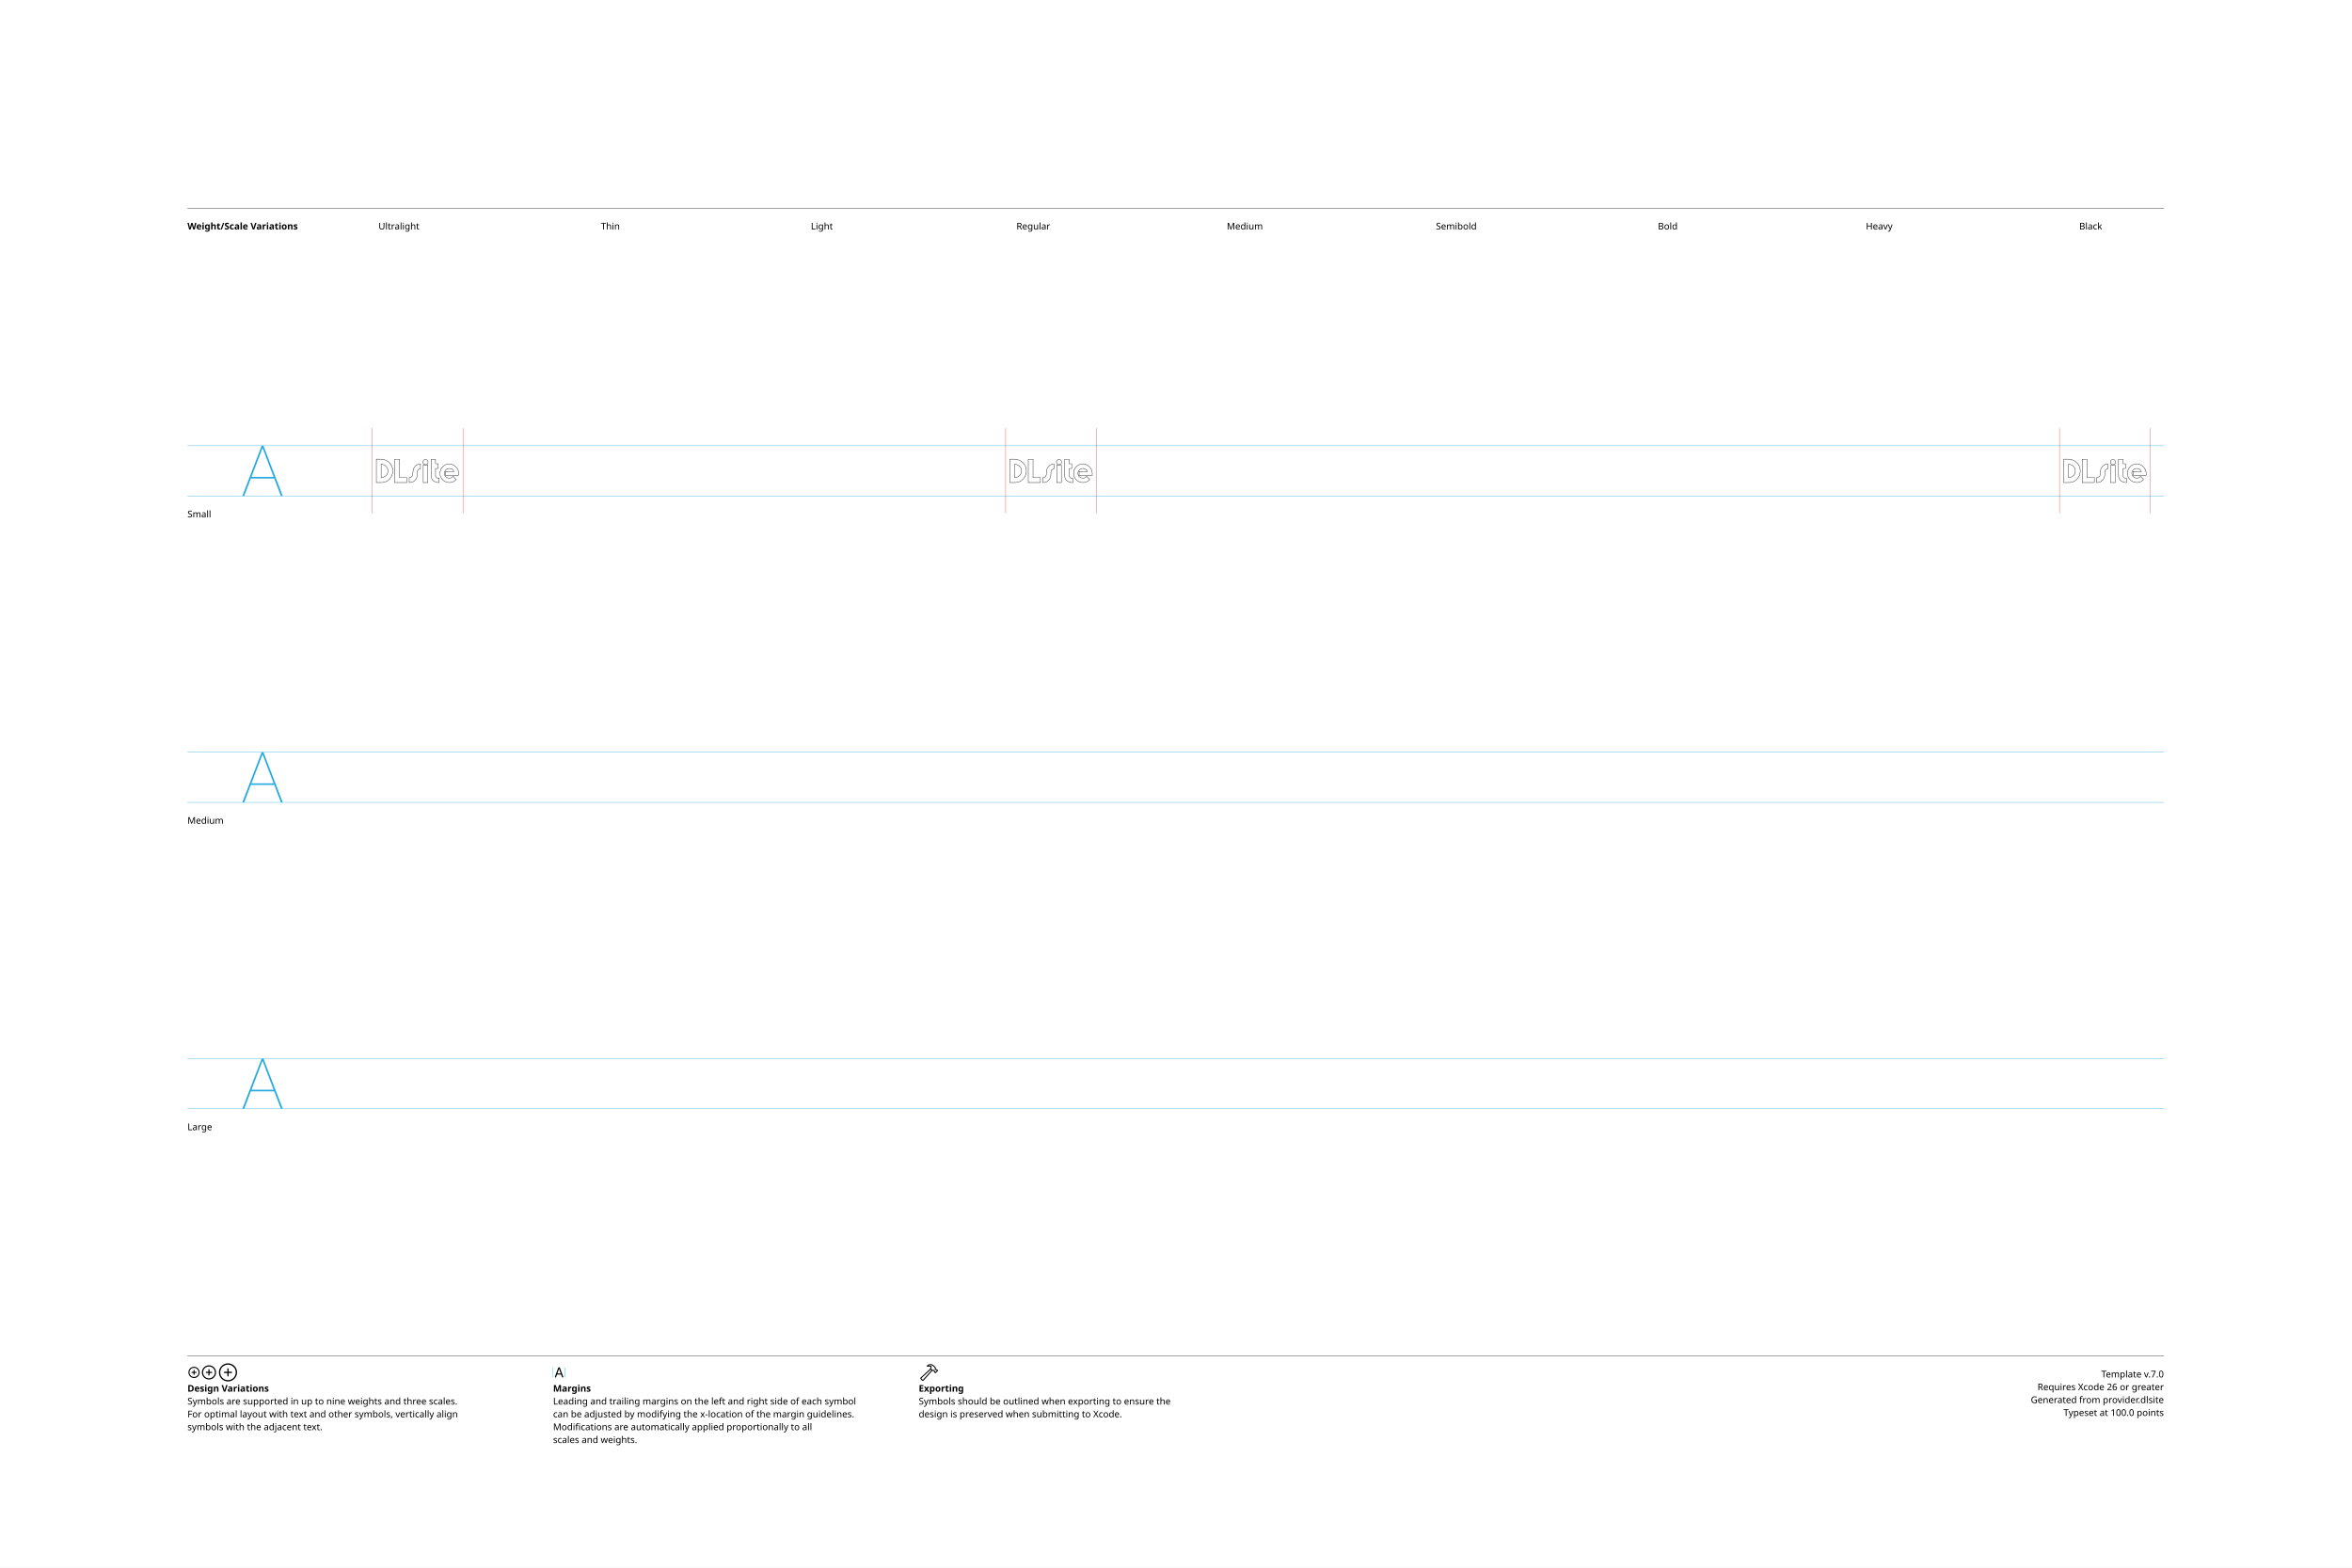
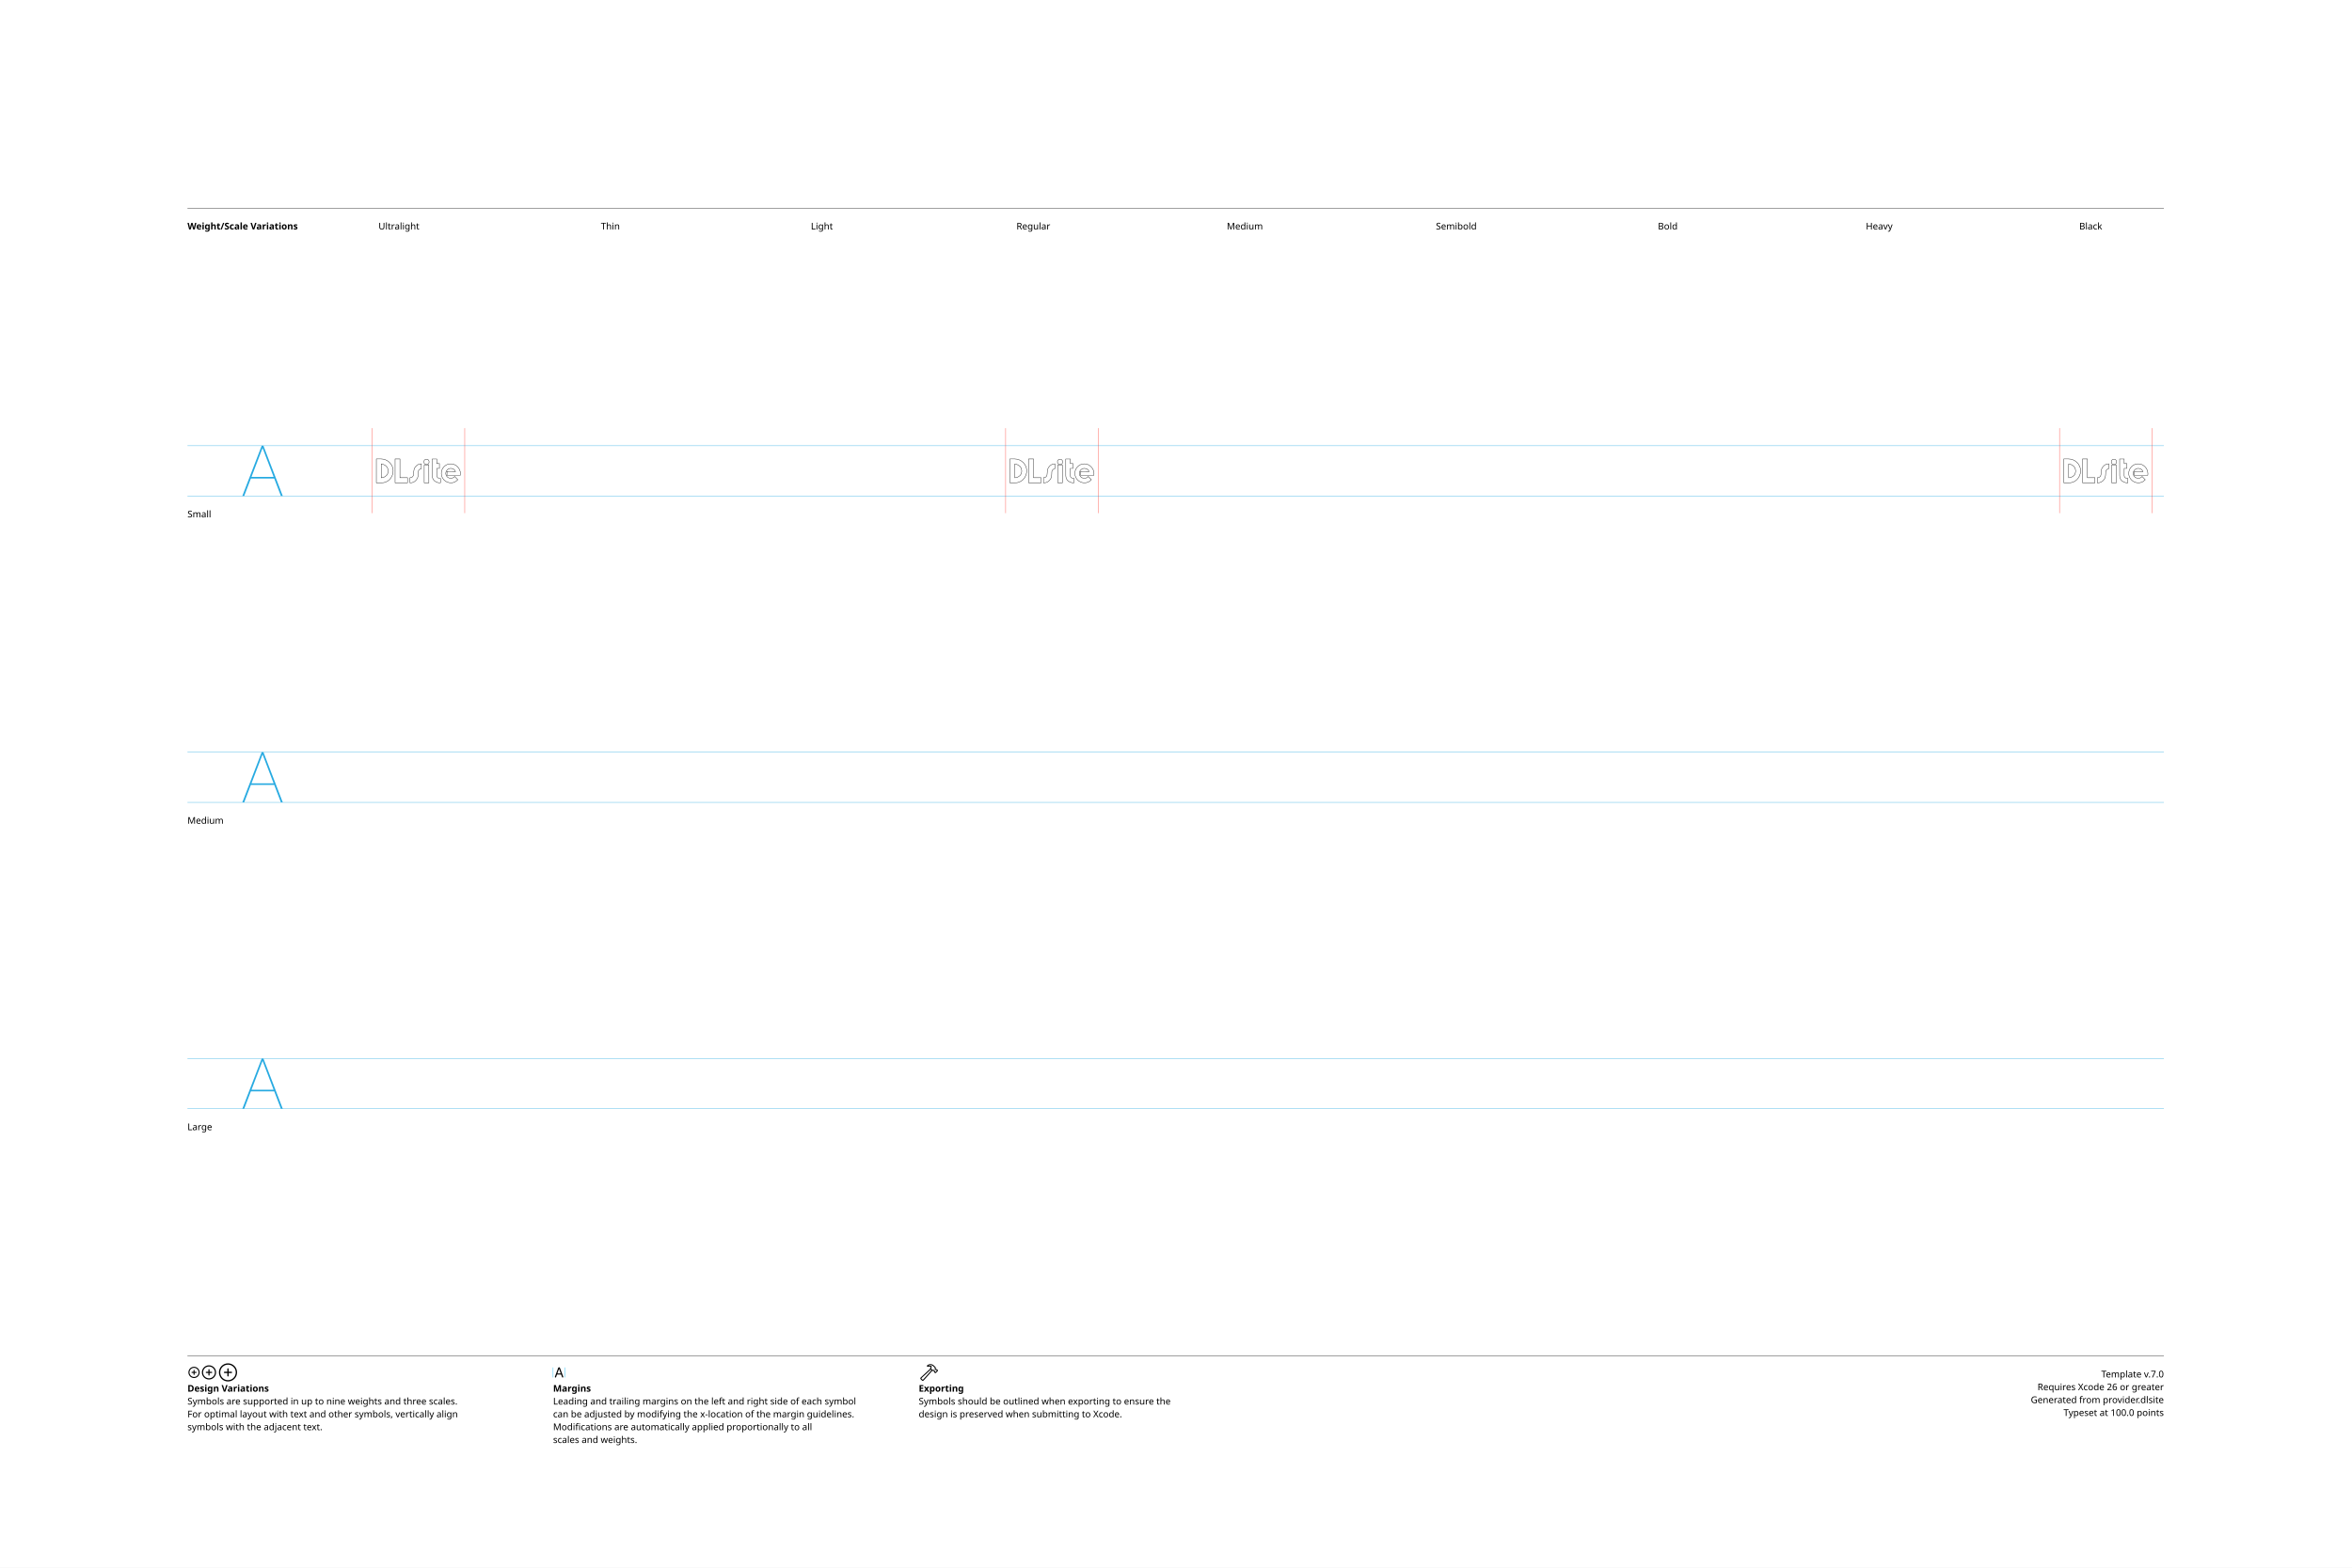
<svg xmlns="http://www.w3.org/2000/svg" version="1.1" viewBox="0 0 3300 2200">
  <style>.defaults {-sfsymbols-variable-value-mode:color;-sfsymbols-draw-reverses-motion-groups:false}

.monochrome-0 {-sfsymbols-motion-group:0}

.multicolor-0:tintColor {-sfsymbols-motion-group:0}

.hierarchical-0:primary {-sfsymbols-motion-group:0}

.SFSymbolsPreviewWireframe {fill:none;opacity:1.0;stroke:black;stroke-width:0.5}
</style>
  <g id="Notes">
    <rect height="2200" id="artboard" style="fill:white;opacity:1" width="3300" x="0" y="0" />
    <line style="fill:none;stroke:black;opacity:1;stroke-width:0.5;" x1="263" x2="3036" y1="292" y2="292" />
    <text style="stroke:none;fill:black;font-family:sans-serif;font-size:13;font-weight:bold;" transform="matrix(1 0 0 1 263 322)">Weight/Scale Variations</text>
    <text style="stroke:none;fill:black;font-family:sans-serif;font-size:13;text-anchor:middle;" transform="matrix(1 0 0 1 559.711 322)">Ultralight</text>
    <text style="stroke:none;fill:black;font-family:sans-serif;font-size:13;text-anchor:middle;" transform="matrix(1 0 0 1 856.422 322)">Thin</text>
    <text style="stroke:none;fill:black;font-family:sans-serif;font-size:13;text-anchor:middle;" transform="matrix(1 0 0 1 1153.13 322)">Light</text>
    <text style="stroke:none;fill:black;font-family:sans-serif;font-size:13;text-anchor:middle;" transform="matrix(1 0 0 1 1449.84 322)">Regular</text>
    <text style="stroke:none;fill:black;font-family:sans-serif;font-size:13;text-anchor:middle;" transform="matrix(1 0 0 1 1746.56 322)">Medium</text>
    <text style="stroke:none;fill:black;font-family:sans-serif;font-size:13;text-anchor:middle;" transform="matrix(1 0 0 1 2043.27 322)">Semibold</text>
    <text style="stroke:none;fill:black;font-family:sans-serif;font-size:13;text-anchor:middle;" transform="matrix(1 0 0 1 2339.98 322)">Bold</text>
    <text style="stroke:none;fill:black;font-family:sans-serif;font-size:13;text-anchor:middle;" transform="matrix(1 0 0 1 2636.69 322)">Heavy</text>
    <text style="stroke:none;fill:black;font-family:sans-serif;font-size:13;text-anchor:middle;" transform="matrix(1 0 0 1 2933.4 322)">Black</text>
    <line style="fill:none;stroke:black;opacity:1;stroke-width:0.5;" x1="263" x2="3036" y1="1903" y2="1903" />
    <g transform="matrix(0.2 0 0 0.2 263 1933)">
      <path d="m46.24 4.15c21.777 0 39.453-17.627 39.453-39.404s-17.676-39.404-39.453-39.404c-21.729 0-39.404 17.627-39.404 39.404s17.676 39.404 39.404 39.404Zm0-7.422c-17.676 0-31.934-14.307-31.934-31.982s14.258-31.982 31.934-31.982 31.982 14.307 31.982 31.982-14.307 31.982-31.982 31.982Zm3.613-17.773v-28.467c0-2.246-1.465-3.76-3.711-3.76-2.148 0-3.613 1.514-3.613 3.76v28.467c0 2.197 1.465 3.711 3.613 3.711 2.246 0 3.711-1.514 3.711-3.711Zm-17.822-10.596h28.418c2.197 0 3.711-1.465 3.711-3.613 0-2.197-1.514-3.711-3.711-3.711h-28.418c-2.246 0-3.76 1.514-3.76 3.711 0 2.148 1.514 3.613 3.76 3.613Z" />
    </g>
    <g transform="matrix(0.2 0 0 0.2 281.506 1933)">
      <path d="m58.545 14.551c27.49 0 49.805-22.314 49.805-49.805s-22.314-49.805-49.805-49.805-49.805 22.314-49.805 49.805 22.314 49.805 49.805 49.805Zm0-8.301c-22.949 0-41.504-18.555-41.504-41.504s18.555-41.504 41.504-41.504 41.504 18.555 41.504 41.504-18.555 41.504-41.504 41.504Zm4.053-23.096v-36.914c0-2.49-1.709-4.199-4.15-4.199-2.393 0-4.053 1.709-4.053 4.199v36.914c0 2.441 1.66 4.15 4.053 4.15 2.441 0 4.15-1.66 4.15-4.15Zm-22.559-14.404h36.963c2.441 0 4.15-1.611 4.15-4.004 0-2.441-1.709-4.15-4.15-4.15h-36.963c-2.49 0-4.15 1.709-4.15 4.15 0 2.393 1.66 4.004 4.15 4.004Z" />
    </g>
    <g transform="matrix(0.2 0 0 0.2 304.924 1933)">
      <path d="m74.853 28.32c35.107 0 63.623-28.467 63.623-63.574s-28.516-63.623-63.623-63.623-63.574 28.516-63.574 63.623 28.467 63.574 63.574 63.574Zm0-9.082c-30.127 0-54.492-24.365-54.492-54.492s24.365-54.492 54.492-54.492 54.492 24.365 54.492 54.492-24.365 54.492-54.492 54.492Zm4.443-30.322v-48.486c0-2.734-1.855-4.639-4.541-4.639-2.588 0-4.443 1.904-4.443 4.639v48.486c0 2.686 1.855 4.59 4.443 4.59 2.686 0 4.541-1.855 4.541-4.59Zm-28.711-19.775h48.486c2.686 0 4.59-1.807 4.59-4.395 0-2.734-1.855-4.59-4.59-4.59h-48.486c-2.734 0-4.59 1.855-4.59 4.59 0 2.588 1.855 4.395 4.59 4.395Z" />
    </g>
    <text style="stroke:none;fill:black;font-family:sans-serif;font-size:13;font-weight:bold;" transform="matrix(1 0 0 1 263 1953)">Design Variations</text>
    <text style="stroke:none;fill:black;font-family:sans-serif;font-size:13;" transform="matrix(1 0 0 1 263 1971)">Symbols are supported in up to nine weights and three scales.</text>
    <text style="stroke:none;fill:black;font-family:sans-serif;font-size:13;" transform="matrix(1 0 0 1 263 1989)">For optimal layout with text and other symbols, vertically align</text>
    <text style="stroke:none;fill:black;font-family:sans-serif;font-size:13;" transform="matrix(1 0 0 1 263 2007)">symbols with the adjacent text.</text>
    <line style="fill:none;stroke:#00AEEF;stroke-width:0.5;opacity:1.0;" x1="776" x2="776" y1="1919" y2="1933" />
    <g transform="matrix(0.2 0 0 0.2 776 1933)">
      <path d="m16.553 0.781c2.588 0 3.857-0.977 4.785-3.711l20.557-57.52h0.244l20.605 57.52c0.928 2.734 2.197 3.711 4.736 3.711 2.588 0 4.248-1.562 4.248-4.004 0-0.83-0.146-1.611-0.537-2.637l-22.9-60.986c-1.123-2.979-3.125-4.492-6.25-4.492-3.027 0-5.078 1.465-6.152 4.443l-22.9 61.084c-0.391 1.025-0.537 1.807-0.537 2.637 0 2.441 1.562 3.955 4.102 3.955Zm10.205-20.947h30.664c2.002 0 3.662-1.66 3.662-3.662 0-2.051-1.66-3.662-3.662-3.662h-30.664c-2.002 0-3.662 1.611-3.662 3.662 0 2.002 1.66 3.662 3.662 3.662Z" />
    </g>
    <line style="fill:none;stroke:#00AEEF;stroke-width:0.5;opacity:1.0;" x1="792.836" x2="792.836" y1="1919" y2="1933" />
    <text style="stroke:none;fill:black;font-family:sans-serif;font-size:13;font-weight:bold;" transform="matrix(1 0 0 1 776 1953)">Margins</text>
    <text style="stroke:none;fill:black;font-family:sans-serif;font-size:13;" transform="matrix(1 0 0 1 776 1971)">Leading and trailing margins on the left and right side of each symbol</text>
    <text style="stroke:none;fill:black;font-family:sans-serif;font-size:13;" transform="matrix(1 0 0 1 776 1989)">can be adjusted by modifying the x-location of the margin guidelines.</text>
    <text style="stroke:none;fill:black;font-family:sans-serif;font-size:13;" transform="matrix(1 0 0 1 776 2007)">Modifications are automatically applied proportionally to all</text>
    <text style="stroke:none;fill:black;font-family:sans-serif;font-size:13;" transform="matrix(1 0 0 1 776 2025)">scales and weights.</text>
    <g transform="matrix(0.2 0 0 0.2 1289 1933)">
      <path d="m14.209 13.135 7.861 7.861c4.297 4.395 9.326 4.102 13.867-1.025l60.693-68.213-4.883-4.883-60.254 67.676c-1.807 1.953-3.467 2.441-5.811 0.098l-5.176-5.127c-2.295-2.295-1.807-3.955 0.195-5.811l67.481-62.158-4.883-4.834-68.066 62.598c-4.98 4.59-5.322 9.473-1.025 13.818Zm44.873-97.461c-2.051 2.002-2.246 4.883-1.074 6.787 1.123 1.807 3.467 3.027 6.592 2.246 5.859-1.66 12.598-2.393 18.896 0.928l-2.686 7.129c-1.611 4.004-0.732 6.885 1.709 9.424l10.254 10.303c2.344 2.393 4.541 2.441 7.08 1.953l4.443-0.732 2.588 2.539-0.195 2.246c-0.098 2.295 0.537 4.297 2.783 6.494l3.369 3.32c2.295 2.295 5.518 2.49 7.812 0.195l12.988-13.037c2.295-2.344 2.148-5.371-0.195-7.666l-3.418-3.418c-2.197-2.197-4.053-3.027-6.348-2.881l-2.344 0.244-2.441-2.441 1.025-4.688c0.635-2.734-0.244-4.98-2.881-7.617l-11.279-11.182c-12.94-12.842-35.596-11.035-46.68-0.146Zm7.08 2.051c8.789-6.396 25.977-5.664 33.691 1.953l12.305 12.207c1.025 1.025 1.221 1.807 0.928 3.32l-1.465 6.641 6.738 6.689 4.395-0.244c1.123-0.049 1.514 0.049 2.344 0.879l2.539 2.49-10.84 10.84-2.49-2.49c-0.83-0.879-0.977-1.221-0.928-2.393l0.293-4.346-6.689-6.738-6.836 1.172c-1.416 0.293-2.051 0.195-3.174-0.879l-8.936-8.887c-1.074-1.025-1.172-1.709-0.488-3.369l4.59-11.475c-6.104-6.348-17.041-7.52-25.586-4.59-0.684 0.244-0.928-0.391-0.391-0.781Z" />
    </g>
    <text style="stroke:none;fill:black;font-family:sans-serif;font-size:13;font-weight:bold;" transform="matrix(1 0 0 1 1289 1953)">Exporting</text>
    <text style="stroke:none;fill:black;font-family:sans-serif;font-size:13;" transform="matrix(1 0 0 1 1289 1971)">Symbols should be outlined when exporting to ensure the</text>
    <text style="stroke:none;fill:black;font-family:sans-serif;font-size:13;" transform="matrix(1 0 0 1 1289 1989)">design is preserved when submitting to Xcode.</text>
    <text id="template-version" style="stroke:none;fill:black;font-family:sans-serif;font-size:13;text-anchor:end;" transform="matrix(1 0 0 1 3036 1933)">Template v.7.0</text>
    <text style="stroke:none;fill:black;font-family:sans-serif;font-size:13;text-anchor:end;" transform="matrix(1 0 0 1 3036 1951)">Requires Xcode 26 or greater</text>
    <text id="descriptive-name" style="stroke:none;fill:black;font-family:sans-serif;font-size:13;text-anchor:end;" transform="matrix(1 0 0 1 3036 1969)">Generated from provider.dlsite</text>
    <text style="stroke:none;fill:black;font-family:sans-serif;font-size:13;text-anchor:end;" transform="matrix(1 0 0 1 3036 1987)">Typeset at 100.0 points</text>
    <text style="stroke:none;fill:black;font-family:sans-serif;font-size:13;" transform="matrix(1 0 0 1 263 726)">Small</text>
    <text style="stroke:none;fill:black;font-family:sans-serif;font-size:13;" transform="matrix(1 0 0 1 263 1156)">Medium</text>
    <text style="stroke:none;fill:black;font-family:sans-serif;font-size:13;" transform="matrix(1 0 0 1 263 1586)">Large</text>
  </g>
  <g id="Guides">
    <g id="H-reference" style="fill:#27AAE1;stroke:none;" transform="matrix(1 0 0 1 339 696)">
      <path d="M0.994 0L3.638 0L29.328-67.132L30.03-67.132L30.03-70.459L28.123-70.459ZM11.688-24.48L46.981-24.48L46.231-26.729L12.438-26.729ZM55.12 0L57.764 0L30.638-70.459L29.433-70.459L29.433-67.132Z" />
    </g>
    <line id="Baseline-S" style="fill:none;stroke:#27AAE1;opacity:1;stroke-width:0.5;" x1="263" x2="3036" y1="696" y2="696" />
    <line id="Capline-S" style="fill:none;stroke:#27AAE1;opacity:1;stroke-width:0.5;" x1="263" x2="3036" y1="625.541" y2="625.541" />
    <g id="H-reference" style="fill:#27AAE1;stroke:none;" transform="matrix(1 0 0 1 339 1126)">
      <path d="M0.994 0L3.638 0L29.328-67.132L30.03-67.132L30.03-70.459L28.123-70.459ZM11.688-24.48L46.981-24.48L46.231-26.729L12.438-26.729ZM55.12 0L57.764 0L30.638-70.459L29.433-70.459L29.433-67.132Z" />
    </g>
    <line id="Baseline-M" style="fill:none;stroke:#27AAE1;opacity:1;stroke-width:0.5;" x1="263" x2="3036" y1="1126" y2="1126" />
    <line id="Capline-M" style="fill:none;stroke:#27AAE1;opacity:1;stroke-width:0.5;" x1="263" x2="3036" y1="1055.54" y2="1055.54" />
    <g id="H-reference" style="fill:#27AAE1;stroke:none;" transform="matrix(1 0 0 1 339 1556)">
      <path d="M0.994 0L3.638 0L29.328-67.132L30.03-67.132L30.03-70.459L28.123-70.459ZM11.688-24.48L46.981-24.48L46.231-26.729L12.438-26.729ZM55.12 0L57.764 0L30.638-70.459L29.433-70.459L29.433-67.132Z" />
    </g>
    <line id="Baseline-L" style="fill:none;stroke:#27AAE1;opacity:1;stroke-width:0.5;" x1="263" x2="3036" y1="1556" y2="1556" />
    <line id="Capline-L" style="fill:none;stroke:#27AAE1;opacity:1;stroke-width:0.5;" x1="263" x2="3036" y1="1485.54" y2="1485.54" />
    <line id="left-margin-Ultralight-S" style="fill:none;stroke:#FF3B30;stroke-width:0.5;opacity:1.0;" x1="522.047" x2="522.047" y1="600.785" y2="720.121" />
-     <line id="right-margin-Ultralight-S" style="fill:none;stroke:#FF3B30;stroke-width:0.5;opacity:1.0;" x1="649.657" x2="649.657" y1="600.785" y2="720.121" />
+     <line id="right-margin-Ultralight-S" style="fill:none;stroke:#FF3B30;stroke-width:0.5;opacity:1.0;" x1="652.047" x2="652.047" y1="600.785" y2="720.121" />
    <line id="left-margin-Regular-S" style="fill:none;stroke:#FF3B30;stroke-width:0.5;opacity:1.0;" x1="1410.980" x2="1410.980" y1="600.785" y2="720.121" />
-     <line id="right-margin-Regular-S" style="fill:none;stroke:#FF3B30;stroke-width:0.5;opacity:1.0;" x1="1538.590" x2="1538.590" y1="600.785" y2="720.121" />
+     <line id="right-margin-Regular-S" style="fill:none;stroke:#FF3B30;stroke-width:0.5;opacity:1.0;" x1="1540.980" x2="1540.980" y1="600.785" y2="720.121" />
    <line id="left-margin-Black-S" style="fill:none;stroke:#FF3B30;stroke-width:0.5;opacity:1.0;" x1="2889.630" x2="2889.630" y1="600.785" y2="720.121" />
-     <line id="right-margin-Black-S" style="fill:none;stroke:#FF3B30;stroke-width:0.5;opacity:1.0;" x1="3017.240" x2="3017.240" y1="600.785" y2="720.121" />
+     <line id="right-margin-Black-S" style="fill:none;stroke:#FF3B30;stroke-width:0.5;opacity:1.0;" x1="3019.630" x2="3019.630" y1="600.785" y2="720.121" />
  </g>
  <g id="Symbols">
    <g id="Ultralight-S" transform="matrix(1 0 0 1 522.047 696)">
-       <path class="monochrome-0 multicolor-0:tintColor hierarchical-0:primary SFSymbolsPreviewWireframe" d="M75.059 -43.859C77.446 -43.902 78.535 -45.819 78.535 -47.587C78.494 -49.346 77.369 -51.271 75.023 -51.271C74.994 -51.272 74.966 -51.272 74.937 -51.272C73.914 -51.272 73.011 -50.92 72.352 -50.251C71.684 -49.581 71.306 -48.643 71.306 -47.661C71.306 -47.628 71.306 -47.594 71.307 -47.559C71.307 -46.532 71.706 -45.541 72.402 -44.853C73.073 -44.201 73.97 -43.861 74.981 -43.861C75.007 -43.861 75.033 -43.861 75.059 -43.861L75.059 -43.859ZM12.229 -51.647L6 -51.647L6 -18.812L13.499 -18.812C17.477 -18.812 21.284 -20.411 24.167 -23.292C27.289 -26.422 29.1 -30.811 29.1 -35.338C29.064 -44.315 21.484 -51.647 12.229 -51.647ZM19.8 -28.72C17.4 -26.284 14.038 -25.747 12.929 -25.747C12.835 -25.747 12.76 -25.747 12.701 -25.749L12.701 -44.728C14.417 -44.496 22.056 -43.019 22.214 -35.399C22.215 -35.319 22.216 -35.242 22.216 -35.163C22.216 -32.532 21.405 -30.347 19.798 -28.72L19.8 -28.72ZM38.414 -51.613L31.772 -51.613L31.772 -18.812L48.823 -18.812L48.823 -25.824L38.414 -25.824L38.414 -51.613ZM59.166 -39.991C57.795 -37.975 57.608 -36.29 57.353 -33.96L57.339 -33.823C57.284 -33.243 57.26 -32.678 57.245 -32.127C57.186 -30.258 57.132 -28.661 55.897 -27.295C54.867 -26.121 53.975 -26.142 52.498 -25.826L52.106 -25.739L52.106 -18.814L52.591 -18.814C56.263 -18.814 58.78 -20.061 61.069 -22.963C63.174 -25.629 63.346 -27.555 63.499 -31.282C63.513 -31.676 63.515 -32.049 63.515 -32.398C63.529 -33.943 63.537 -35.036 64.455 -36.207C65.339 -37.334 66.175 -37.875 67.487 -38.16L67.872 -38.241L67.872 -44.846L67.344 -44.853C63.684 -44.578 61.246 -43.101 59.166 -39.991L59.166 -39.991ZM94.12 -24.994C94.12 -24.994 92.93 -24.97 92.7 -24.97C91.7 -24.97 90.926 -25.304 90.134 -26.094C89.341 -26.929 89.023 -27.616 89.023 -28.555C89.023 -28.555 89.056 -36.523 89.063 -38.601L92.686 -38.601L92.696 -45.184L89.029 -45.184L89.015 -51.538L82.77 -51.538L82.808 -28.406C82.808 -25.403 84.463 -22.434 86.066 -21.31C87.792 -20.159 90.099 -18.817 92.858 -18.817C93.117 -18.817 94.141 -18.916 94.141 -18.916L94.123 -25L94.12 -24.994ZM71.801 -43.268L71.801 -18.812L78.193 -18.812L78.155 -43.268L71.801 -43.268L71.801 -43.268ZM113.314 -27.128C112.166 -25.812 110.33 -25.047 108.361 -25.047C105.324 -25.047 101.944 -26.941 101.444 -31.199C101.444 -31.199 101.465 -31.823 101.465 -31.913C101.465 -35.512 104.594 -38.605 108.297 -38.642C111.421 -38.642 113.847 -37.004 114.877 -34.261L103.075 -34.334L103.068 -29.131L121.405 -29.131L121.461 -29.558C121.531 -30.152 121.61 -30.779 121.61 -31.378C121.61 -34.904 120.096 -38.443 117.447 -41.035C114.93 -43.52 111.681 -44.883 108.33 -44.883C108.262 -44.883 108.194 -44.883 108.126 -44.882C101.045 -44.808 95.274 -38.912 95.274 -31.728C95.311 -24.611 101.199 -18.814 108.401 -18.814C112.24 -18.814 114.931 -19.955 117.628 -22.733L117.964 -23.073L113.676 -27.537L113.317 -27.128L113.314 -27.128Z" />
+       <path class="monochrome-0 multicolor-0:tintColor hierarchical-0:primary SFSymbolsPreviewWireframe" d="M76.487 -44.037C78.923 -44.081 80.035 -46.038 80.035 -47.842C79.993 -49.638 78.844 -51.603 76.45 -51.603C76.42 -51.604 76.392 -51.604 76.362 -51.604C75.318 -51.604 74.396 -51.244 73.724 -50.562C73.042 -49.878 72.656 -48.92 72.656 -47.918C72.656 -47.884 72.656 -47.85 72.657 -47.814C72.657 -46.766 73.064 -45.754 73.775 -45.052C74.46 -44.386 75.375 -44.039 76.407 -44.039C76.434 -44.039 76.46 -44.039 76.487 -44.039L76.487 -44.037ZM12.358 -51.986L6 -51.986L6 -18.473L13.654 -18.473C17.714 -18.473 21.6 -20.105 24.543 -23.045C27.729 -26.24 29.578 -30.72 29.578 -35.34C29.541 -44.503 21.804 -51.986 12.358 -51.986ZM20.085 -28.585C17.636 -26.099 14.204 -25.551 13.072 -25.551C12.976 -25.551 12.9 -25.551 12.84 -25.553L12.84 -44.924C14.591 -44.688 22.388 -43.18 22.549 -35.403C22.55 -35.321 22.551 -35.242 22.551 -35.162C22.551 -32.476 21.723 -30.246 20.083 -28.585L20.085 -28.585ZM39.084 -51.952L32.305 -51.952L32.305 -18.473L49.708 -18.473L49.708 -25.63L39.084 -25.63L39.084 -51.952ZM60.265 -40.089C58.866 -38.032 58.675 -36.312 58.415 -33.934L58.4 -33.794C58.344 -33.202 58.32 -32.625 58.304 -32.063C58.244 -30.155 58.189 -28.525 56.929 -27.131C55.877 -25.933 54.967 -25.954 53.459 -25.632L53.059 -25.543L53.059 -18.475L53.554 -18.475C57.302 -18.475 59.871 -19.747 62.207 -22.709C64.356 -25.431 64.532 -27.396 64.688 -31.2C64.702 -31.603 64.704 -31.983 64.704 -32.339C64.718 -33.916 64.726 -35.032 65.663 -36.227C66.566 -37.378 67.419 -37.93 68.758 -38.221L69.151 -38.303L69.151 -45.045L68.612 -45.052C64.876 -44.771 62.388 -43.264 60.265 -40.089L60.265 -40.089ZM95.942 -24.782C95.942 -24.782 94.727 -24.758 94.492 -24.758C93.472 -24.758 92.682 -25.099 91.873 -25.905C91.064 -26.757 90.739 -27.459 90.739 -28.417C90.739 -28.417 90.773 -36.55 90.78 -38.671L94.478 -38.671L94.488 -45.39L90.745 -45.39L90.731 -51.875L84.357 -51.875L84.396 -28.265C84.396 -25.2 86.085 -22.169 87.721 -21.022C89.483 -19.847 91.838 -18.478 94.654 -18.478C94.918 -18.478 95.963 -18.579 95.963 -18.579L95.945 -24.789L95.942 -24.782ZM73.161 -43.434L73.161 -18.473L79.685 -18.473L79.647 -43.434L73.161 -43.434L73.161 -43.434ZM115.532 -26.961C114.361 -25.617 112.487 -24.836 110.477 -24.836C107.377 -24.836 103.927 -26.77 103.417 -31.116C103.417 -31.116 103.439 -31.753 103.439 -31.844C103.439 -35.518 106.632 -38.675 110.412 -38.713C113.6 -38.713 116.077 -37.041 117.128 -34.241L105.082 -34.315L105.075 -29.005L123.791 -29.005L123.848 -29.441C123.919 -30.047 124 -30.687 124 -31.298C124 -34.897 122.455 -38.509 119.751 -41.155C117.182 -43.691 113.866 -45.083 110.445 -45.083C110.376 -45.083 110.307 -45.083 110.237 -45.082C103.01 -45.006 97.12 -38.988 97.12 -31.656C97.157 -24.391 103.167 -18.475 110.518 -18.475C114.436 -18.475 117.183 -19.639 119.936 -22.475L120.279 -22.822L115.902 -27.378L115.536 -26.961L115.532 -26.961Z" />
    </g>
    <g id="Regular-S" transform="matrix(1 0 0 1 1410.98 696)">
-       <path class="monochrome-0 multicolor-0:tintColor hierarchical-0:primary SFSymbolsPreviewWireframe" d="M75.059 -43.859C77.446 -43.902 78.535 -45.819 78.535 -47.587C78.494 -49.346 77.369 -51.271 75.023 -51.271C74.994 -51.272 74.966 -51.272 74.937 -51.272C73.914 -51.272 73.011 -50.92 72.352 -50.251C71.684 -49.581 71.306 -48.643 71.306 -47.661C71.306 -47.628 71.306 -47.594 71.307 -47.559C71.307 -46.532 71.706 -45.541 72.402 -44.853C73.073 -44.201 73.97 -43.861 74.981 -43.861C75.007 -43.861 75.033 -43.861 75.059 -43.861L75.059 -43.859ZM12.229 -51.647L6 -51.647L6 -18.812L13.499 -18.812C17.477 -18.812 21.284 -20.411 24.167 -23.292C27.289 -26.422 29.1 -30.811 29.1 -35.338C29.064 -44.315 21.484 -51.647 12.229 -51.647ZM19.8 -28.72C17.4 -26.284 14.038 -25.747 12.929 -25.747C12.835 -25.747 12.76 -25.747 12.701 -25.749L12.701 -44.728C14.417 -44.496 22.056 -43.019 22.214 -35.399C22.215 -35.319 22.216 -35.242 22.216 -35.163C22.216 -32.532 21.405 -30.347 19.798 -28.72L19.8 -28.72ZM38.414 -51.613L31.772 -51.613L31.772 -18.812L48.823 -18.812L48.823 -25.824L38.414 -25.824L38.414 -51.613ZM59.166 -39.991C57.795 -37.975 57.608 -36.29 57.353 -33.96L57.339 -33.823C57.284 -33.243 57.26 -32.678 57.245 -32.127C57.186 -30.258 57.132 -28.661 55.897 -27.295C54.867 -26.121 53.975 -26.142 52.498 -25.826L52.106 -25.739L52.106 -18.814L52.591 -18.814C56.263 -18.814 58.78 -20.061 61.069 -22.963C63.174 -25.629 63.346 -27.555 63.499 -31.282C63.513 -31.676 63.515 -32.049 63.515 -32.398C63.529 -33.943 63.537 -35.036 64.455 -36.207C65.339 -37.334 66.175 -37.875 67.487 -38.16L67.872 -38.241L67.872 -44.846L67.344 -44.853C63.684 -44.578 61.246 -43.101 59.166 -39.991L59.166 -39.991ZM94.12 -24.994C94.12 -24.994 92.93 -24.97 92.7 -24.97C91.7 -24.97 90.926 -25.304 90.134 -26.094C89.341 -26.929 89.023 -27.616 89.023 -28.555C89.023 -28.555 89.056 -36.523 89.063 -38.601L92.686 -38.601L92.696 -45.184L89.029 -45.184L89.015 -51.538L82.77 -51.538L82.808 -28.406C82.808 -25.403 84.463 -22.434 86.066 -21.31C87.792 -20.159 90.099 -18.817 92.858 -18.817C93.117 -18.817 94.141 -18.916 94.141 -18.916L94.123 -25L94.12 -24.994ZM71.801 -43.268L71.801 -18.812L78.193 -18.812L78.155 -43.268L71.801 -43.268L71.801 -43.268ZM113.314 -27.128C112.166 -25.812 110.33 -25.047 108.361 -25.047C105.324 -25.047 101.944 -26.941 101.444 -31.199C101.444 -31.199 101.465 -31.823 101.465 -31.913C101.465 -35.512 104.594 -38.605 108.297 -38.642C111.421 -38.642 113.847 -37.004 114.877 -34.261L103.075 -34.334L103.068 -29.131L121.405 -29.131L121.461 -29.558C121.531 -30.152 121.61 -30.779 121.61 -31.378C121.61 -34.904 120.096 -38.443 117.447 -41.035C114.93 -43.52 111.681 -44.883 108.33 -44.883C108.262 -44.883 108.194 -44.883 108.126 -44.882C101.045 -44.808 95.274 -38.912 95.274 -31.728C95.311 -24.611 101.199 -18.814 108.401 -18.814C112.24 -18.814 114.931 -19.955 117.628 -22.733L117.964 -23.073L113.676 -27.537L113.317 -27.128L113.314 -27.128Z" />
+       <path class="monochrome-0 multicolor-0:tintColor hierarchical-0:primary SFSymbolsPreviewWireframe" d="M76.487 -44.037C78.923 -44.081 80.035 -46.038 80.035 -47.842C79.993 -49.638 78.844 -51.603 76.45 -51.603C76.42 -51.604 76.392 -51.604 76.362 -51.604C75.318 -51.604 74.396 -51.244 73.724 -50.562C73.042 -49.878 72.656 -48.92 72.656 -47.918C72.656 -47.884 72.656 -47.85 72.657 -47.814C72.657 -46.766 73.064 -45.754 73.775 -45.052C74.46 -44.386 75.375 -44.039 76.407 -44.039C76.434 -44.039 76.46 -44.039 76.487 -44.039L76.487 -44.037ZM12.358 -51.986L6 -51.986L6 -18.473L13.654 -18.473C17.714 -18.473 21.6 -20.105 24.543 -23.045C27.729 -26.24 29.578 -30.72 29.578 -35.34C29.541 -44.503 21.804 -51.986 12.358 -51.986ZM20.085 -28.585C17.636 -26.099 14.204 -25.551 13.072 -25.551C12.976 -25.551 12.9 -25.551 12.84 -25.553L12.84 -44.924C14.591 -44.688 22.388 -43.18 22.549 -35.403C22.55 -35.321 22.551 -35.242 22.551 -35.162C22.551 -32.476 21.723 -30.246 20.083 -28.585L20.085 -28.585ZM39.084 -51.952L32.305 -51.952L32.305 -18.473L49.708 -18.473L49.708 -25.63L39.084 -25.63L39.084 -51.952ZM60.265 -40.089C58.866 -38.032 58.675 -36.312 58.415 -33.934L58.4 -33.794C58.344 -33.202 58.32 -32.625 58.304 -32.063C58.244 -30.155 58.189 -28.525 56.929 -27.131C55.877 -25.933 54.967 -25.954 53.459 -25.632L53.059 -25.543L53.059 -18.475L53.554 -18.475C57.302 -18.475 59.871 -19.747 62.207 -22.709C64.356 -25.431 64.532 -27.396 64.688 -31.2C64.702 -31.603 64.704 -31.983 64.704 -32.339C64.718 -33.916 64.726 -35.032 65.663 -36.227C66.566 -37.378 67.419 -37.93 68.758 -38.221L69.151 -38.303L69.151 -45.045L68.612 -45.052C64.876 -44.771 62.388 -43.264 60.265 -40.089L60.265 -40.089ZM95.942 -24.782C95.942 -24.782 94.727 -24.758 94.492 -24.758C93.472 -24.758 92.682 -25.099 91.873 -25.905C91.064 -26.757 90.739 -27.459 90.739 -28.417C90.739 -28.417 90.773 -36.55 90.78 -38.671L94.478 -38.671L94.488 -45.39L90.745 -45.39L90.731 -51.875L84.357 -51.875L84.396 -28.265C84.396 -25.2 86.085 -22.169 87.721 -21.022C89.483 -19.847 91.838 -18.478 94.654 -18.478C94.918 -18.478 95.963 -18.579 95.963 -18.579L95.945 -24.789L95.942 -24.782ZM73.161 -43.434L73.161 -18.473L79.685 -18.473L79.647 -43.434L73.161 -43.434L73.161 -43.434ZM115.532 -26.961C114.361 -25.617 112.487 -24.836 110.477 -24.836C107.377 -24.836 103.927 -26.77 103.417 -31.116C103.417 -31.116 103.439 -31.753 103.439 -31.844C103.439 -35.518 106.632 -38.675 110.412 -38.713C113.6 -38.713 116.077 -37.041 117.128 -34.241L105.082 -34.315L105.075 -29.005L123.791 -29.005L123.848 -29.441C123.919 -30.047 124 -30.687 124 -31.298C124 -34.897 122.455 -38.509 119.751 -41.155C117.182 -43.691 113.866 -45.083 110.445 -45.083C110.376 -45.083 110.307 -45.083 110.237 -45.082C103.01 -45.006 97.12 -38.988 97.12 -31.656C97.157 -24.391 103.167 -18.475 110.518 -18.475C114.436 -18.475 117.183 -19.639 119.936 -22.475L120.279 -22.822L115.902 -27.378L115.536 -26.961L115.532 -26.961Z" />
    </g>
    <g id="Black-S" transform="matrix(1 0 0 1 2889.63 696)">
-       <path class="monochrome-0 multicolor-0:tintColor hierarchical-0:primary SFSymbolsPreviewWireframe" d="M75.059 -43.859C77.446 -43.902 78.535 -45.819 78.535 -47.587C78.494 -49.346 77.369 -51.271 75.023 -51.271C74.994 -51.272 74.966 -51.272 74.937 -51.272C73.914 -51.272 73.011 -50.92 72.352 -50.251C71.684 -49.581 71.306 -48.643 71.306 -47.661C71.306 -47.628 71.306 -47.594 71.307 -47.559C71.307 -46.532 71.706 -45.541 72.402 -44.853C73.073 -44.201 73.97 -43.861 74.981 -43.861C75.007 -43.861 75.033 -43.861 75.059 -43.861L75.059 -43.859ZM12.229 -51.647L6 -51.647L6 -18.812L13.499 -18.812C17.477 -18.812 21.284 -20.411 24.167 -23.292C27.289 -26.422 29.1 -30.811 29.1 -35.338C29.064 -44.315 21.484 -51.647 12.229 -51.647ZM19.8 -28.72C17.4 -26.284 14.038 -25.747 12.929 -25.747C12.835 -25.747 12.76 -25.747 12.701 -25.749L12.701 -44.728C14.417 -44.496 22.056 -43.019 22.214 -35.399C22.215 -35.319 22.216 -35.242 22.216 -35.163C22.216 -32.532 21.405 -30.347 19.798 -28.72L19.8 -28.72ZM38.414 -51.613L31.772 -51.613L31.772 -18.812L48.823 -18.812L48.823 -25.824L38.414 -25.824L38.414 -51.613ZM59.166 -39.991C57.795 -37.975 57.608 -36.29 57.353 -33.96L57.339 -33.823C57.284 -33.243 57.26 -32.678 57.245 -32.127C57.186 -30.258 57.132 -28.661 55.897 -27.295C54.867 -26.121 53.975 -26.142 52.498 -25.826L52.106 -25.739L52.106 -18.814L52.591 -18.814C56.263 -18.814 58.78 -20.061 61.069 -22.963C63.174 -25.629 63.346 -27.555 63.499 -31.282C63.513 -31.676 63.515 -32.049 63.515 -32.398C63.529 -33.943 63.537 -35.036 64.455 -36.207C65.339 -37.334 66.175 -37.875 67.487 -38.16L67.872 -38.241L67.872 -44.846L67.344 -44.853C63.684 -44.578 61.246 -43.101 59.166 -39.991L59.166 -39.991ZM94.12 -24.994C94.12 -24.994 92.93 -24.97 92.7 -24.97C91.7 -24.97 90.926 -25.304 90.134 -26.094C89.341 -26.929 89.023 -27.616 89.023 -28.555C89.023 -28.555 89.056 -36.523 89.063 -38.601L92.686 -38.601L92.696 -45.184L89.029 -45.184L89.015 -51.538L82.77 -51.538L82.808 -28.406C82.808 -25.403 84.463 -22.434 86.066 -21.31C87.792 -20.159 90.099 -18.817 92.858 -18.817C93.117 -18.817 94.141 -18.916 94.141 -18.916L94.123 -25L94.12 -24.994ZM71.801 -43.268L71.801 -18.812L78.193 -18.812L78.155 -43.268L71.801 -43.268L71.801 -43.268ZM113.314 -27.128C112.166 -25.812 110.33 -25.047 108.361 -25.047C105.324 -25.047 101.944 -26.941 101.444 -31.199C101.444 -31.199 101.465 -31.823 101.465 -31.913C101.465 -35.512 104.594 -38.605 108.297 -38.642C111.421 -38.642 113.847 -37.004 114.877 -34.261L103.075 -34.334L103.068 -29.131L121.405 -29.131L121.461 -29.558C121.531 -30.152 121.61 -30.779 121.61 -31.378C121.61 -34.904 120.096 -38.443 117.447 -41.035C114.93 -43.52 111.681 -44.883 108.33 -44.883C108.262 -44.883 108.194 -44.883 108.126 -44.882C101.045 -44.808 95.274 -38.912 95.274 -31.728C95.311 -24.611 101.199 -18.814 108.401 -18.814C112.24 -18.814 114.931 -19.955 117.628 -22.733L117.964 -23.073L113.676 -27.537L113.317 -27.128L113.314 -27.128Z" />
+       <path class="monochrome-0 multicolor-0:tintColor hierarchical-0:primary SFSymbolsPreviewWireframe" d="M76.487 -44.037C78.923 -44.081 80.035 -46.038 80.035 -47.842C79.993 -49.638 78.844 -51.603 76.45 -51.603C76.42 -51.604 76.392 -51.604 76.362 -51.604C75.318 -51.604 74.396 -51.244 73.724 -50.562C73.042 -49.878 72.656 -48.92 72.656 -47.918C72.656 -47.884 72.656 -47.85 72.657 -47.814C72.657 -46.766 73.064 -45.754 73.775 -45.052C74.46 -44.386 75.375 -44.039 76.407 -44.039C76.434 -44.039 76.46 -44.039 76.487 -44.039L76.487 -44.037ZM12.358 -51.986L6 -51.986L6 -18.473L13.654 -18.473C17.714 -18.473 21.6 -20.105 24.543 -23.045C27.729 -26.24 29.578 -30.72 29.578 -35.34C29.541 -44.503 21.804 -51.986 12.358 -51.986ZM20.085 -28.585C17.636 -26.099 14.204 -25.551 13.072 -25.551C12.976 -25.551 12.9 -25.551 12.84 -25.553L12.84 -44.924C14.591 -44.688 22.388 -43.18 22.549 -35.403C22.55 -35.321 22.551 -35.242 22.551 -35.162C22.551 -32.476 21.723 -30.246 20.083 -28.585L20.085 -28.585ZM39.084 -51.952L32.305 -51.952L32.305 -18.473L49.708 -18.473L49.708 -25.63L39.084 -25.63L39.084 -51.952ZM60.265 -40.089C58.866 -38.032 58.675 -36.312 58.415 -33.934L58.4 -33.794C58.344 -33.202 58.32 -32.625 58.304 -32.063C58.244 -30.155 58.189 -28.525 56.929 -27.131C55.877 -25.933 54.967 -25.954 53.459 -25.632L53.059 -25.543L53.059 -18.475L53.554 -18.475C57.302 -18.475 59.871 -19.747 62.207 -22.709C64.356 -25.431 64.532 -27.396 64.688 -31.2C64.702 -31.603 64.704 -31.983 64.704 -32.339C64.718 -33.916 64.726 -35.032 65.663 -36.227C66.566 -37.378 67.419 -37.93 68.758 -38.221L69.151 -38.303L69.151 -45.045L68.612 -45.052C64.876 -44.771 62.388 -43.264 60.265 -40.089L60.265 -40.089ZM95.942 -24.782C95.942 -24.782 94.727 -24.758 94.492 -24.758C93.472 -24.758 92.682 -25.099 91.873 -25.905C91.064 -26.757 90.739 -27.459 90.739 -28.417C90.739 -28.417 90.773 -36.55 90.78 -38.671L94.478 -38.671L94.488 -45.39L90.745 -45.39L90.731 -51.875L84.357 -51.875L84.396 -28.265C84.396 -25.2 86.085 -22.169 87.721 -21.022C89.483 -19.847 91.838 -18.478 94.654 -18.478C94.918 -18.478 95.963 -18.579 95.963 -18.579L95.945 -24.789L95.942 -24.782ZM73.161 -43.434L73.161 -18.473L79.685 -18.473L79.647 -43.434L73.161 -43.434L73.161 -43.434ZM115.532 -26.961C114.361 -25.617 112.487 -24.836 110.477 -24.836C107.377 -24.836 103.927 -26.77 103.417 -31.116C103.417 -31.116 103.439 -31.753 103.439 -31.844C103.439 -35.518 106.632 -38.675 110.412 -38.713C113.6 -38.713 116.077 -37.041 117.128 -34.241L105.082 -34.315L105.075 -29.005L123.791 -29.005L123.848 -29.441C123.919 -30.047 124 -30.687 124 -31.298C124 -34.897 122.455 -38.509 119.751 -41.155C117.182 -43.691 113.866 -45.083 110.445 -45.083C110.376 -45.083 110.307 -45.083 110.237 -45.082C103.01 -45.006 97.12 -38.988 97.12 -31.656C97.157 -24.391 103.167 -18.475 110.518 -18.475C114.436 -18.475 117.183 -19.639 119.936 -22.475L120.279 -22.822L115.902 -27.378L115.536 -26.961L115.532 -26.961Z" />
    </g>
  </g>
</svg>
